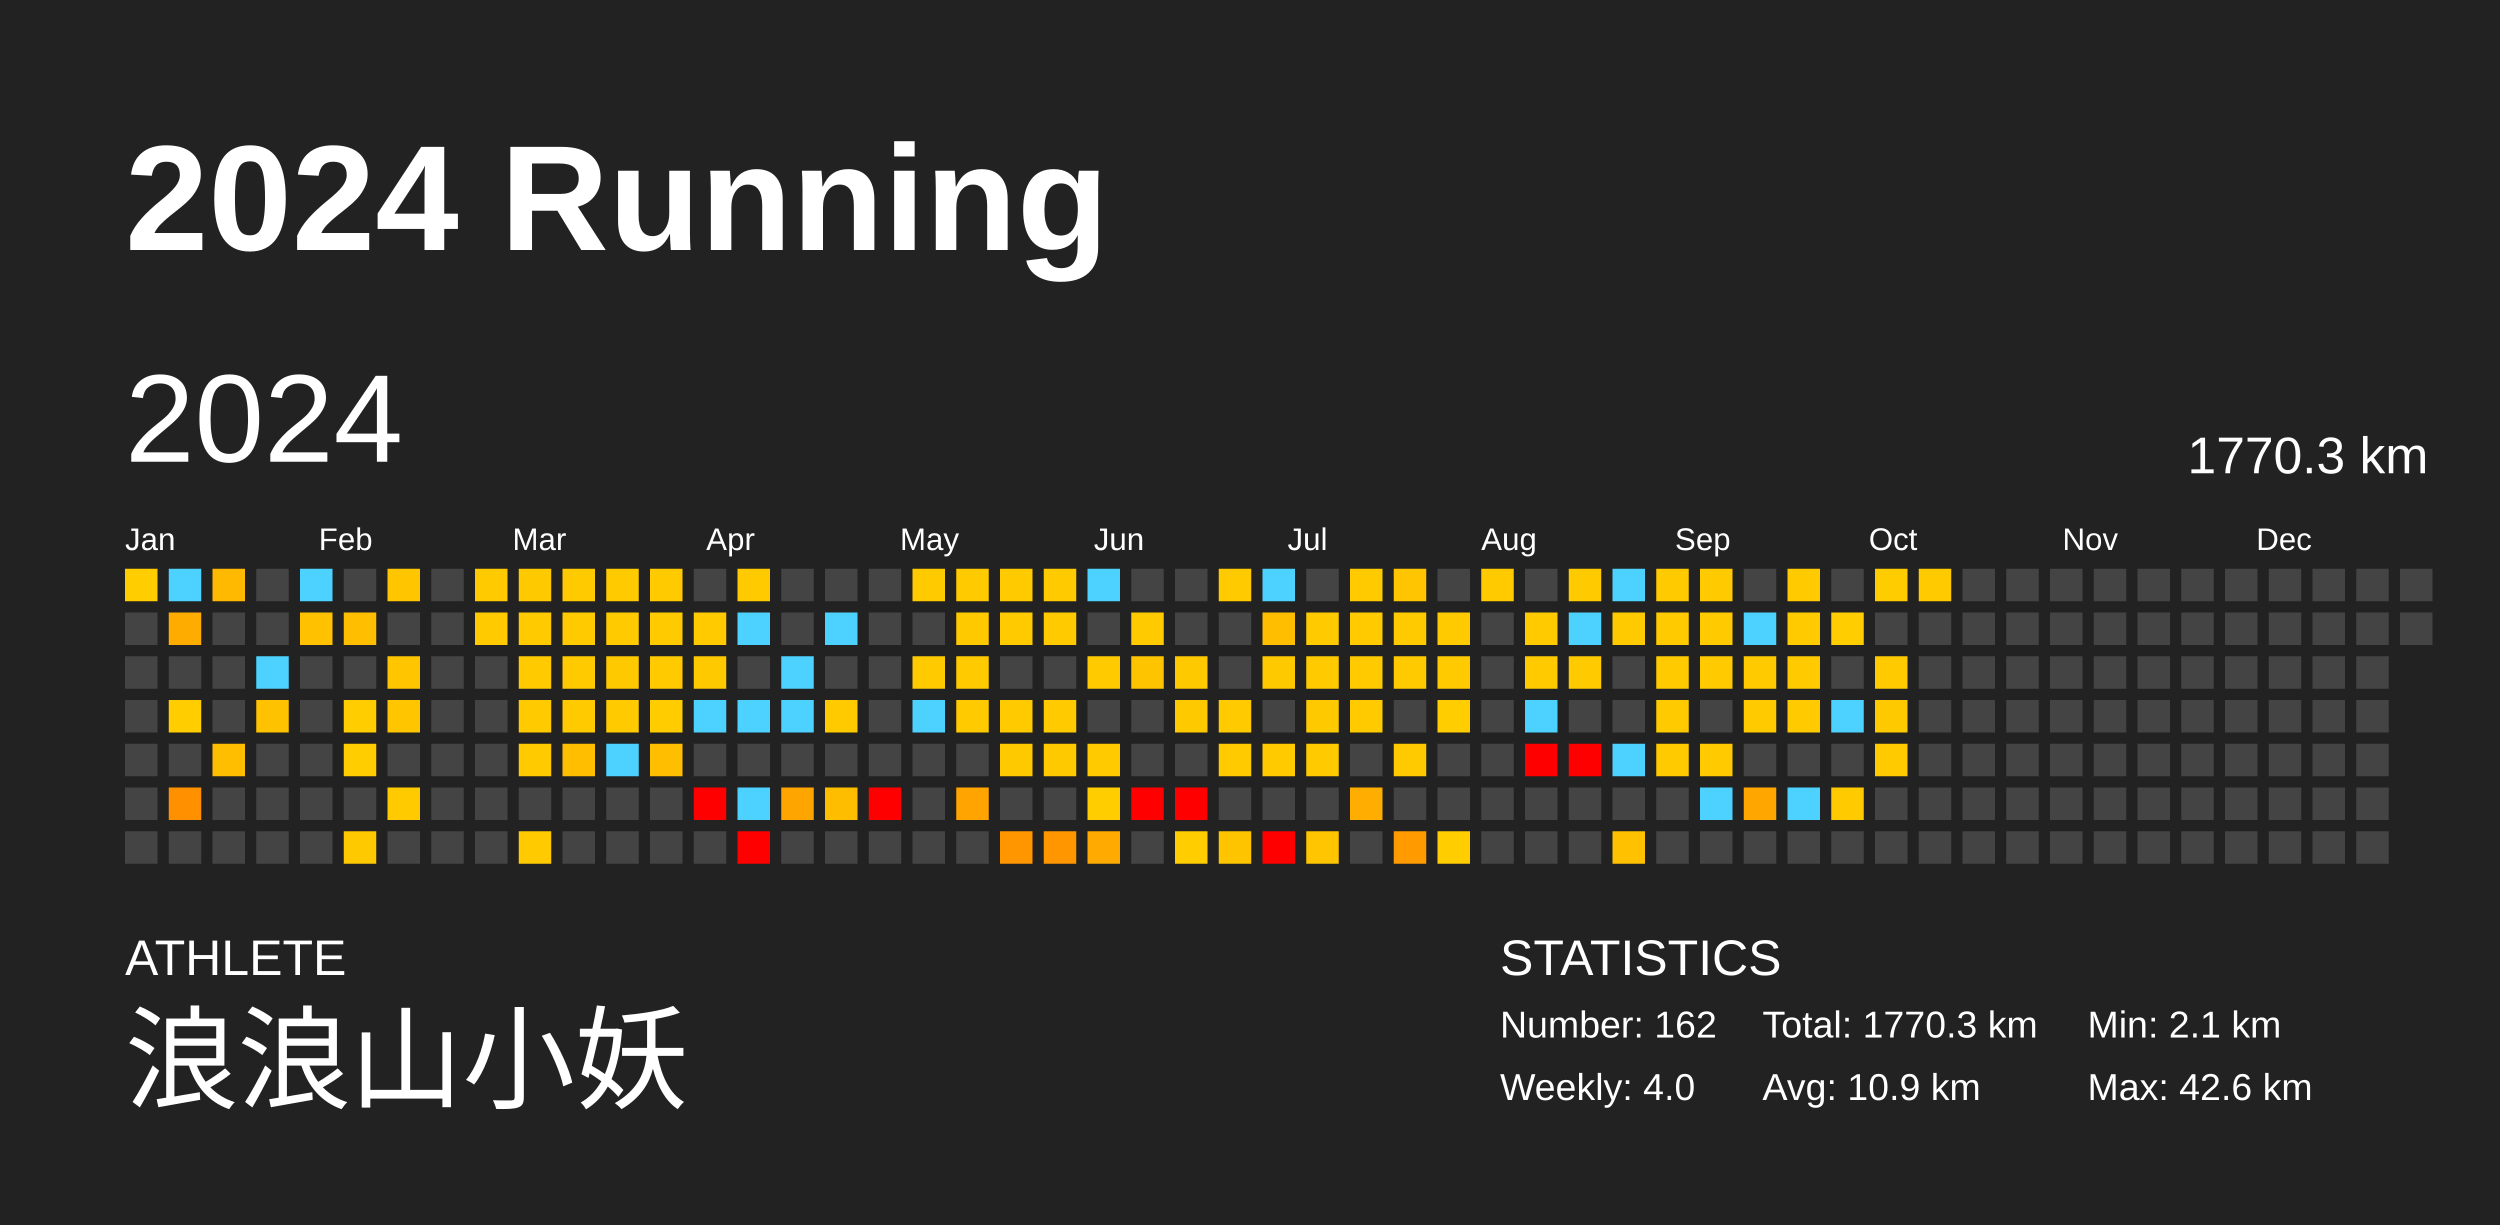
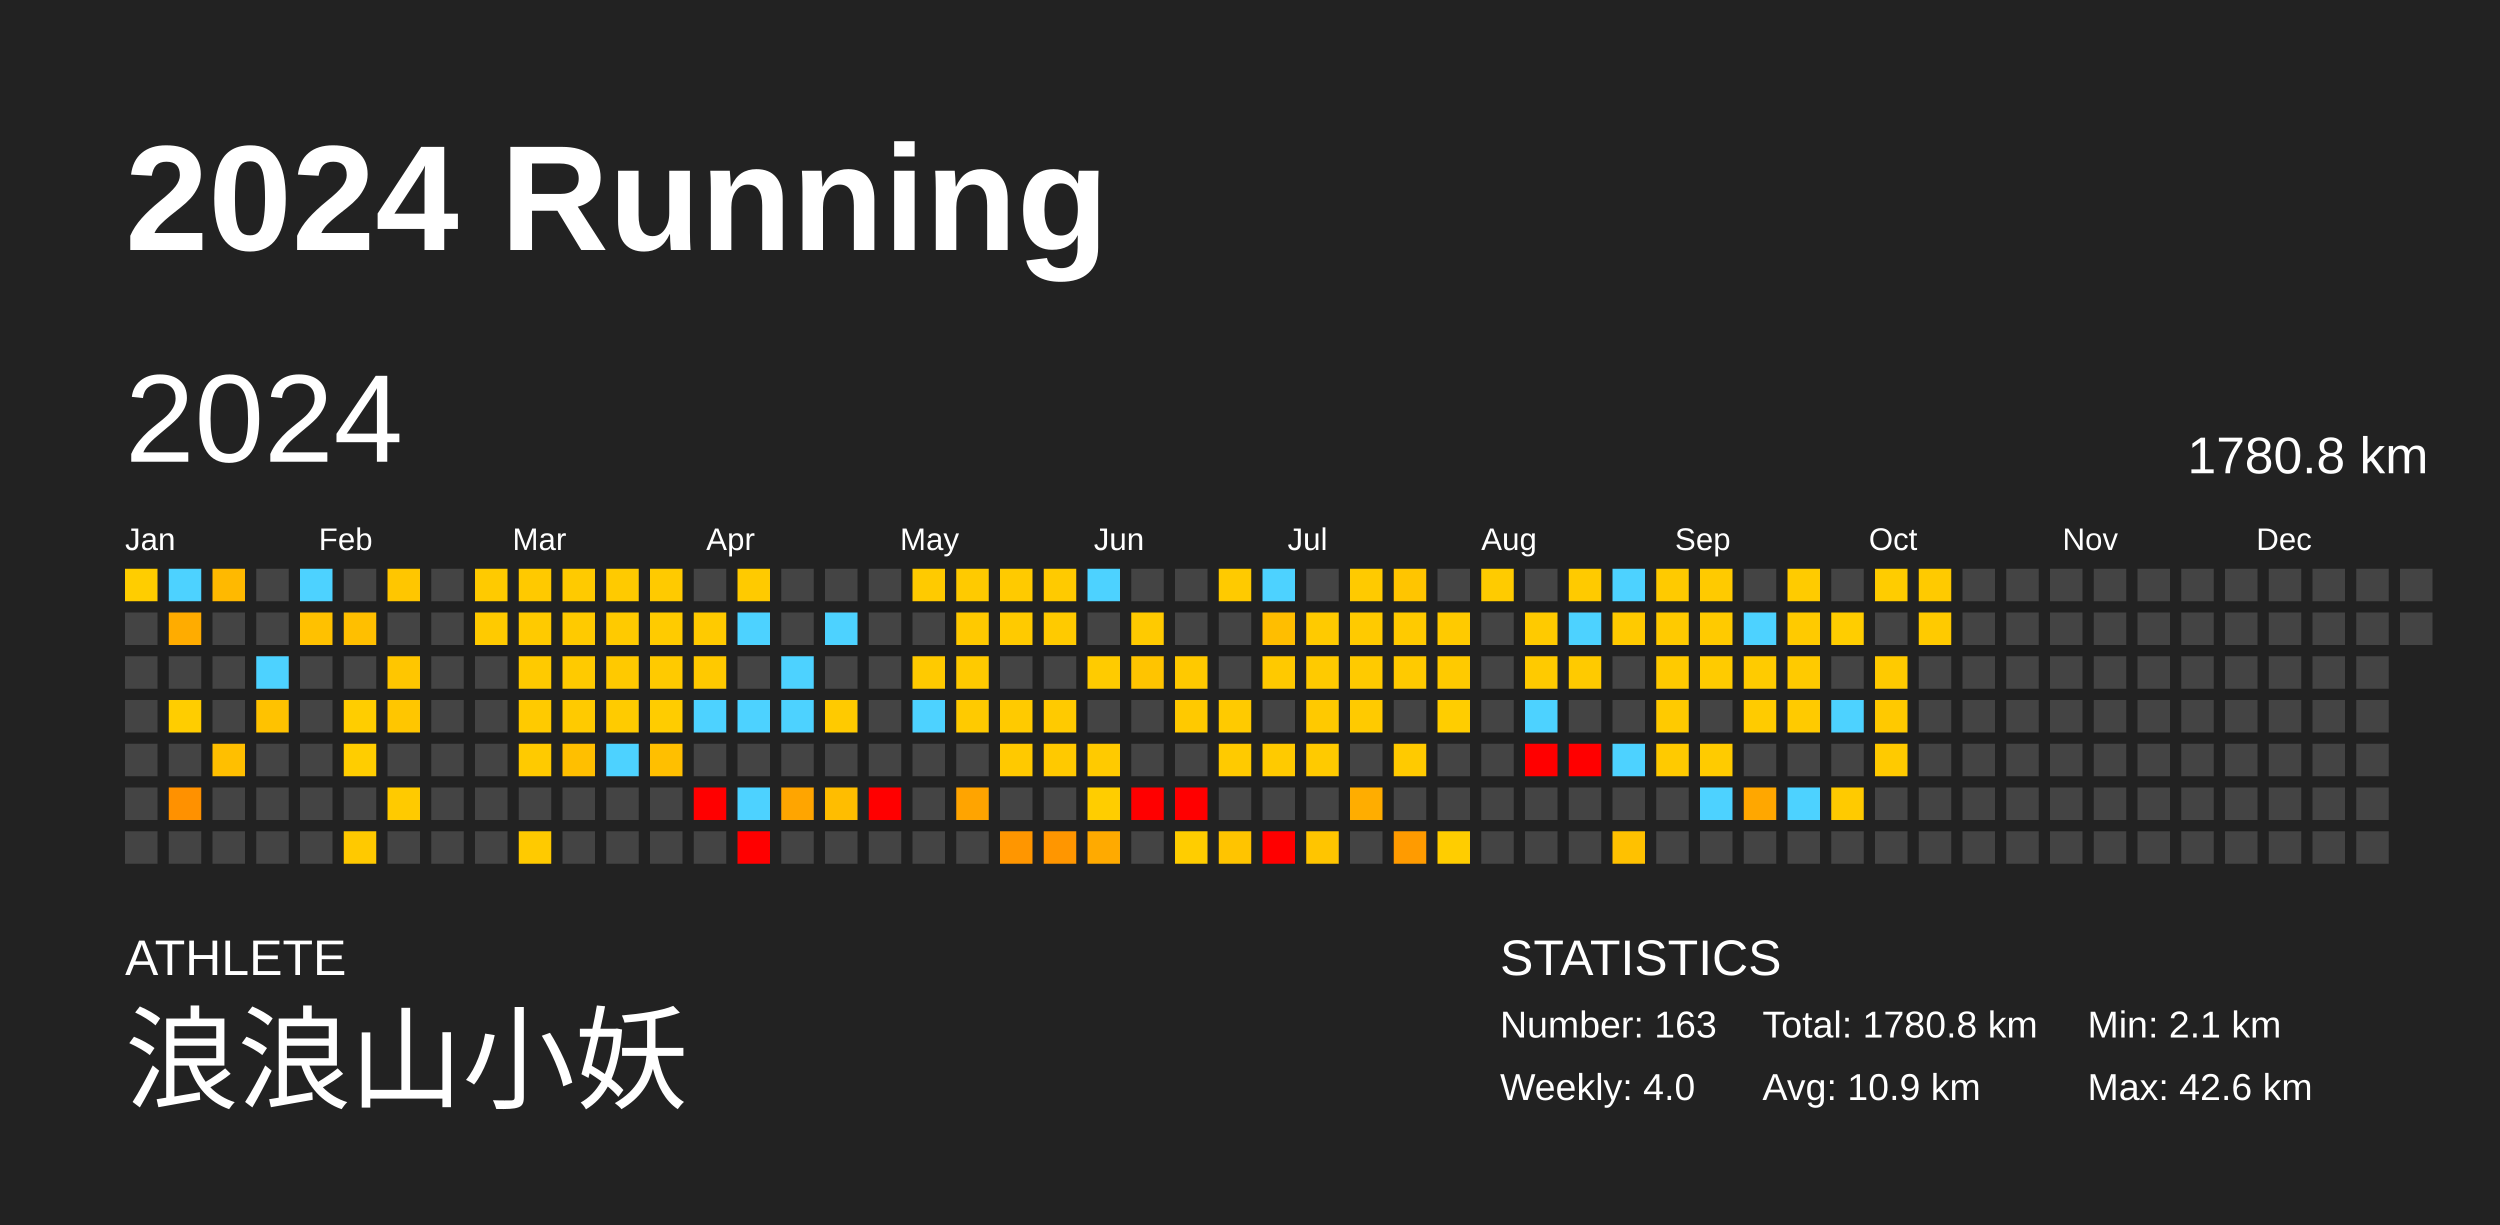
<svg xmlns="http://www.w3.org/2000/svg" baseProfile="full" height="98mm" version="1.1" viewBox="0,0,200,98" width="200mm">
  <defs />
  <rect fill="#222222" height="98" width="200" x="0" y="0" />
  <text fill="#FFFFFF" style="font-size:12px; font-family:Arial; font-weight:bold;" x="10" y="20">2024 Running</text>
  <text fill="#FFFFFF" style="font-size:4px; font-family:Arial" x="10" y="78">ATHLETE</text>
  <text fill="#FFFFFF" style="font-size:9px; font-family:Arial" x="10" y="88">浪浪山小妖</text>
  <text fill="#FFFFFF" style="font-size:4px; font-family:Arial" x="120" y="78">STATISTICS</text>
-   <text fill="#FFFFFF" style="font-size:3px; font-family:Arial" x="120" y="83">Number: 162</text>
+   <text fill="#FFFFFF" style="font-size:3px; font-family:Arial" x="120" y="83">Number: 163</text>
  <text fill="#FFFFFF" style="font-size:3px; font-family:Arial" x="120" y="88">Weekly: 4.0</text>
-   <text fill="#FFFFFF" style="font-size:3px; font-family:Arial" x="141" y="83">Total: 1770.3 km</text>
+   <text fill="#FFFFFF" style="font-size:3px; font-family:Arial" x="141" y="83">Total: 1780.8 km</text>
  <text fill="#FFFFFF" style="font-size:3px; font-family:Arial" x="141" y="88">Avg: 10.9 km</text>
  <text fill="#FFFFFF" style="font-size:3px; font-family:Arial" x="167" y="83">Min: 2.1 km</text>
  <text fill="#FFFFFF" style="font-size:3px; font-family:Arial" x="167" y="88">Max: 42.6 km</text>
  <text dominant-baseline="hanging" fill="#FFFFFF" style="font-size:10.0px; font-family:Arial;" x="10" y="30">2024</text>
-   <text dominant-baseline="hanging" fill="#FFFFFF" style="font-size:4.125px; font-family:Arial;" x="175" y="35">1770.3 km</text>
+   <text dominant-baseline="hanging" fill="#FFFFFF" style="font-size:4.125px; font-family:Arial;" x="175" y="35">1780.8 km</text>
  <text fill="#FFFFFF" style="font-size:2.5px; font-family:Arial" x="10.0" y="44">Jan</text>
  <text fill="#FFFFFF" style="font-size:2.5px; font-family:Arial" x="25.5" y="44">Feb</text>
  <text fill="#FFFFFF" style="font-size:2.5px; font-family:Arial" x="41.0" y="44">Mar</text>
  <text fill="#FFFFFF" style="font-size:2.5px; font-family:Arial" x="56.5" y="44">Apr</text>
  <text fill="#FFFFFF" style="font-size:2.5px; font-family:Arial" x="72.0" y="44">May</text>
  <text fill="#FFFFFF" style="font-size:2.5px; font-family:Arial" x="87.5" y="44">Jun</text>
  <text fill="#FFFFFF" style="font-size:2.5px; font-family:Arial" x="103.0" y="44">Jul</text>
  <text fill="#FFFFFF" style="font-size:2.5px; font-family:Arial" x="118.5" y="44">Aug</text>
  <text fill="#FFFFFF" style="font-size:2.5px; font-family:Arial" x="134.0" y="44">Sep</text>
  <text fill="#FFFFFF" style="font-size:2.5px; font-family:Arial" x="149.5" y="44">Oct</text>
  <text fill="#FFFFFF" style="font-size:2.5px; font-family:Arial" x="165.0" y="44">Nov</text>
  <text fill="#FFFFFF" style="font-size:2.5px; font-family:Arial" x="180.5" y="44">Dec</text>
  <rect fill="#ffcd00" height="2.6" width="2.6" x="10.0" y="45.5" />
  <rect fill="#444444" height="2.6" width="2.6" x="10.0" y="49.0" />
  <rect fill="#444444" height="2.6" width="2.6" x="10.0" y="52.5" />
  <rect fill="#444444" height="2.6" width="2.6" x="10.0" y="56.0" />
  <rect fill="#444444" height="2.6" width="2.6" x="10.0" y="59.5" />
  <rect fill="#444444" height="2.6" width="2.6" x="10.0" y="63.0" />
  <rect fill="#444444" height="2.6" width="2.6" x="10.0" y="66.5" />
  <rect fill="#4dd2ff" height="2.6" width="2.6" x="13.5" y="45.5" />
  <rect fill="#ffac00" height="2.6" width="2.6" x="13.5" y="49.0" />
  <rect fill="#444444" height="2.6" width="2.6" x="13.5" y="52.5" />
  <rect fill="#ffcd00" height="2.6" width="2.6" x="13.5" y="56.0" />
  <rect fill="#444444" height="2.6" width="2.6" x="13.5" y="59.5" />
  <rect fill="#ff9100" height="2.6" width="2.6" x="13.5" y="63.0" />
  <rect fill="#444444" height="2.6" width="2.6" x="13.5" y="66.5" />
  <rect fill="#ffb900" height="2.6" width="2.6" x="17.0" y="45.5" />
  <rect fill="#444444" height="2.6" width="2.6" x="17.0" y="49.0" />
  <rect fill="#444444" height="2.6" width="2.6" x="17.0" y="52.5" />
  <rect fill="#444444" height="2.6" width="2.6" x="17.0" y="56.0" />
  <rect fill="#ffbf00" height="2.6" width="2.6" x="17.0" y="59.5" />
  <rect fill="#444444" height="2.6" width="2.6" x="17.0" y="63.0" />
  <rect fill="#444444" height="2.6" width="2.6" x="17.0" y="66.5" />
  <rect fill="#444444" height="2.6" width="2.6" x="20.5" y="45.5" />
  <rect fill="#444444" height="2.6" width="2.6" x="20.5" y="49.0" />
  <rect fill="#4dd2ff" height="2.6" width="2.6" x="20.5" y="52.5" />
  <rect fill="#ffc200" height="2.6" width="2.6" x="20.5" y="56.0" />
  <rect fill="#444444" height="2.6" width="2.6" x="20.5" y="59.5" />
  <rect fill="#444444" height="2.6" width="2.6" x="20.5" y="63.0" />
  <rect fill="#444444" height="2.6" width="2.6" x="20.5" y="66.5" />
  <rect fill="#4dd2ff" height="2.6" width="2.6" x="24.0" y="45.5" />
  <rect fill="#ffc100" height="2.6" width="2.6" x="24.0" y="49.0" />
  <rect fill="#444444" height="2.6" width="2.6" x="24.0" y="52.5" />
  <rect fill="#444444" height="2.6" width="2.6" x="24.0" y="56.0" />
  <rect fill="#444444" height="2.6" width="2.6" x="24.0" y="59.5" />
  <rect fill="#444444" height="2.6" width="2.6" x="24.0" y="63.0" />
  <rect fill="#444444" height="2.6" width="2.6" x="24.0" y="66.5" />
  <rect fill="#444444" height="2.6" width="2.6" x="27.5" y="45.5" />
  <rect fill="#ffbf00" height="2.6" width="2.6" x="27.5" y="49.0" />
  <rect fill="#444444" height="2.6" width="2.6" x="27.5" y="52.5" />
  <rect fill="#ffcd00" height="2.6" width="2.6" x="27.5" y="56.0" />
  <rect fill="#ffcd00" height="2.6" width="2.6" x="27.5" y="59.5" />
  <rect fill="#444444" height="2.6" width="2.6" x="27.5" y="63.0" />
  <rect fill="#ffc900" height="2.6" width="2.6" x="27.5" y="66.5" />
  <rect fill="#ffc600" height="2.6" width="2.6" x="31.0" y="45.5" />
  <rect fill="#444444" height="2.6" width="2.6" x="31.0" y="49.0" />
  <rect fill="#ffc600" height="2.6" width="2.6" x="31.0" y="52.5" />
  <rect fill="#ffc600" height="2.6" width="2.6" x="31.0" y="56.0" />
  <rect fill="#444444" height="2.6" width="2.6" x="31.0" y="59.5" />
  <rect fill="#ffca00" height="2.6" width="2.6" x="31.0" y="63.0" />
  <rect fill="#444444" height="2.6" width="2.6" x="31.0" y="66.5" />
  <rect fill="#444444" height="2.6" width="2.6" x="34.5" y="45.5" />
  <rect fill="#444444" height="2.6" width="2.6" x="34.5" y="49.0" />
  <rect fill="#444444" height="2.6" width="2.6" x="34.5" y="52.5" />
  <rect fill="#444444" height="2.6" width="2.6" x="34.5" y="56.0" />
  <rect fill="#444444" height="2.6" width="2.6" x="34.5" y="59.5" />
  <rect fill="#444444" height="2.6" width="2.6" x="34.5" y="63.0" />
  <rect fill="#444444" height="2.6" width="2.6" x="34.5" y="66.5" />
  <rect fill="#ffca00" height="2.6" width="2.6" x="38.0" y="45.5" />
  <rect fill="#ffca00" height="2.6" width="2.6" x="38.0" y="49.0" />
  <rect fill="#444444" height="2.6" width="2.6" x="38.0" y="52.5" />
  <rect fill="#444444" height="2.6" width="2.6" x="38.0" y="56.0" />
  <rect fill="#444444" height="2.6" width="2.6" x="38.0" y="59.5" />
  <rect fill="#444444" height="2.6" width="2.6" x="38.0" y="63.0" />
  <rect fill="#444444" height="2.6" width="2.6" x="38.0" y="66.5" />
  <rect fill="#ffc900" height="2.6" width="2.6" x="41.5" y="45.5" />
  <rect fill="#ffca00" height="2.6" width="2.6" x="41.5" y="49.0" />
  <rect fill="#ffca00" height="2.6" width="2.6" x="41.5" y="52.5" />
  <rect fill="#ffca00" height="2.6" width="2.6" x="41.5" y="56.0" />
  <rect fill="#ffca00" height="2.6" width="2.6" x="41.5" y="59.5" />
  <rect fill="#444444" height="2.6" width="2.6" x="41.5" y="63.0" />
  <rect fill="#ffca00" height="2.6" width="2.6" x="41.5" y="66.5" />
  <rect fill="#ffca00" height="2.6" width="2.6" x="45.0" y="45.5" />
  <rect fill="#ffca00" height="2.6" width="2.6" x="45.0" y="49.0" />
  <rect fill="#ffca00" height="2.6" width="2.6" x="45.0" y="52.5" />
  <rect fill="#ffca00" height="2.6" width="2.6" x="45.0" y="56.0" />
  <rect fill="#ffbf00" height="2.6" width="2.6" x="45.0" y="59.5" />
  <rect fill="#444444" height="2.6" width="2.6" x="45.0" y="63.0" />
  <rect fill="#444444" height="2.6" width="2.6" x="45.0" y="66.5" />
  <rect fill="#ffca00" height="2.6" width="2.6" x="48.5" y="45.5" />
  <rect fill="#ffca00" height="2.6" width="2.6" x="48.5" y="49.0" />
  <rect fill="#ffc900" height="2.6" width="2.6" x="48.5" y="52.5" />
  <rect fill="#ffcb00" height="2.6" width="2.6" x="48.5" y="56.0" />
  <rect fill="#4dd2ff" height="2.6" width="2.6" x="48.5" y="59.5" />
  <rect fill="#444444" height="2.6" width="2.6" x="48.5" y="63.0" />
  <rect fill="#444444" height="2.6" width="2.6" x="48.5" y="66.5" />
  <rect fill="#ffca00" height="2.6" width="2.6" x="52.0" y="45.5" />
  <rect fill="#ffcb00" height="2.6" width="2.6" x="52.0" y="49.0" />
  <rect fill="#ffca00" height="2.6" width="2.6" x="52.0" y="52.5" />
  <rect fill="#ffcc00" height="2.6" width="2.6" x="52.0" y="56.0" />
  <rect fill="#ffbf00" height="2.6" width="2.6" x="52.0" y="59.5" />
  <rect fill="#444444" height="2.6" width="2.6" x="52.0" y="63.0" />
  <rect fill="#444444" height="2.6" width="2.6" x="52.0" y="66.5" />
  <rect fill="#444444" height="2.6" width="2.6" x="55.5" y="45.5" />
  <rect fill="#ffca00" height="2.6" width="2.6" x="55.5" y="49.0" />
  <rect fill="#ffc900" height="2.6" width="2.6" x="55.5" y="52.5" />
  <rect fill="#4dd2ff" height="2.6" width="2.6" x="55.5" y="56.0" />
  <rect fill="#444444" height="2.6" width="2.6" x="55.5" y="59.5" />
  <rect fill="red" height="2.6" width="2.6" x="55.5" y="63.0" />
  <rect fill="#444444" height="2.6" width="2.6" x="55.5" y="66.5" />
  <rect fill="#ffca00" height="2.6" width="2.6" x="59.0" y="45.5" />
  <rect fill="#4dd2ff" height="2.6" width="2.6" x="59.0" y="49.0" />
  <rect fill="#444444" height="2.6" width="2.6" x="59.0" y="52.5" />
  <rect fill="#4dd2ff" height="2.6" width="2.6" x="59.0" y="56.0" />
  <rect fill="#444444" height="2.6" width="2.6" x="59.0" y="59.5" />
  <rect fill="#4dd2ff" height="2.6" width="2.6" x="59.0" y="63.0" />
  <rect fill="red" height="2.6" width="2.6" x="59.0" y="66.5" />
  <rect fill="#444444" height="2.6" width="2.6" x="62.5" y="45.5" />
  <rect fill="#444444" height="2.6" width="2.6" x="62.5" y="49.0" />
  <rect fill="#4dd2ff" height="2.6" width="2.6" x="62.5" y="52.5" />
  <rect fill="#4dd2ff" height="2.6" width="2.6" x="62.5" y="56.0" />
  <rect fill="#444444" height="2.6" width="2.6" x="62.5" y="59.5" />
  <rect fill="#ffa500" height="2.6" width="2.6" x="62.5" y="63.0" />
  <rect fill="#444444" height="2.6" width="2.6" x="62.5" y="66.5" />
  <rect fill="#444444" height="2.6" width="2.6" x="66.0" y="45.5" />
  <rect fill="#4dd2ff" height="2.6" width="2.6" x="66.0" y="49.0" />
  <rect fill="#444444" height="2.6" width="2.6" x="66.0" y="52.5" />
  <rect fill="#ffca00" height="2.6" width="2.6" x="66.0" y="56.0" />
  <rect fill="#444444" height="2.6" width="2.6" x="66.0" y="59.5" />
  <rect fill="#ffbd00" height="2.6" width="2.6" x="66.0" y="63.0" />
  <rect fill="#444444" height="2.6" width="2.6" x="66.0" y="66.5" />
  <rect fill="#444444" height="2.6" width="2.6" x="69.5" y="45.5" />
  <rect fill="#444444" height="2.6" width="2.6" x="69.5" y="49.0" />
  <rect fill="#444444" height="2.6" width="2.6" x="69.5" y="52.5" />
  <rect fill="#444444" height="2.6" width="2.6" x="69.5" y="56.0" />
  <rect fill="#444444" height="2.6" width="2.6" x="69.5" y="59.5" />
  <rect fill="red" height="2.6" width="2.6" x="69.5" y="63.0" />
  <rect fill="#444444" height="2.6" width="2.6" x="69.5" y="66.5" />
  <rect fill="#ffca00" height="2.6" width="2.6" x="73.0" y="45.5" />
  <rect fill="#444444" height="2.6" width="2.6" x="73.0" y="49.0" />
  <rect fill="#ffca00" height="2.6" width="2.6" x="73.0" y="52.5" />
  <rect fill="#4dd2ff" height="2.6" width="2.6" x="73.0" y="56.0" />
  <rect fill="#444444" height="2.6" width="2.6" x="73.0" y="59.5" />
  <rect fill="#444444" height="2.6" width="2.6" x="73.0" y="63.0" />
  <rect fill="#444444" height="2.6" width="2.6" x="73.0" y="66.5" />
  <rect fill="#ffca00" height="2.6" width="2.6" x="76.5" y="45.5" />
  <rect fill="#ffc900" height="2.6" width="2.6" x="76.5" y="49.0" />
  <rect fill="#ffca00" height="2.6" width="2.6" x="76.5" y="52.5" />
  <rect fill="#ffca00" height="2.6" width="2.6" x="76.5" y="56.0" />
  <rect fill="#444444" height="2.6" width="2.6" x="76.5" y="59.5" />
  <rect fill="#ffa400" height="2.6" width="2.6" x="76.5" y="63.0" />
  <rect fill="#444444" height="2.6" width="2.6" x="76.5" y="66.5" />
  <rect fill="#ffca00" height="2.6" width="2.6" x="80.0" y="45.5" />
  <rect fill="#ffca00" height="2.6" width="2.6" x="80.0" y="49.0" />
  <rect fill="#444444" height="2.6" width="2.6" x="80.0" y="52.5" />
  <rect fill="#ffca00" height="2.6" width="2.6" x="80.0" y="56.0" />
  <rect fill="#ffc900" height="2.6" width="2.6" x="80.0" y="59.5" />
  <rect fill="#444444" height="2.6" width="2.6" x="80.0" y="63.0" />
  <rect fill="#ff9600" height="2.6" width="2.6" x="80.0" y="66.5" />
  <rect fill="#ffca00" height="2.6" width="2.6" x="83.5" y="45.5" />
  <rect fill="#ffca00" height="2.6" width="2.6" x="83.5" y="49.0" />
  <rect fill="#444444" height="2.6" width="2.6" x="83.5" y="52.5" />
  <rect fill="#ffca00" height="2.6" width="2.6" x="83.5" y="56.0" />
  <rect fill="#ffc900" height="2.6" width="2.6" x="83.5" y="59.5" />
  <rect fill="#444444" height="2.6" width="2.6" x="83.5" y="63.0" />
  <rect fill="#ff9600" height="2.6" width="2.6" x="83.5" y="66.5" />
  <rect fill="#4dd2ff" height="2.6" width="2.6" x="87.0" y="45.5" />
  <rect fill="#444444" height="2.6" width="2.6" x="87.0" y="49.0" />
  <rect fill="#ffcb00" height="2.6" width="2.6" x="87.0" y="52.5" />
  <rect fill="#444444" height="2.6" width="2.6" x="87.0" y="56.0" />
  <rect fill="#ffca00" height="2.6" width="2.6" x="87.0" y="59.5" />
  <rect fill="#ffcd00" height="2.6" width="2.6" x="87.0" y="63.0" />
  <rect fill="#ffaa00" height="2.6" width="2.6" x="87.0" y="66.5" />
  <rect fill="#444444" height="2.6" width="2.6" x="90.5" y="45.5" />
  <rect fill="#ffca00" height="2.6" width="2.6" x="90.5" y="49.0" />
  <rect fill="#ffc400" height="2.6" width="2.6" x="90.5" y="52.5" />
  <rect fill="#444444" height="2.6" width="2.6" x="90.5" y="56.0" />
  <rect fill="#444444" height="2.6" width="2.6" x="90.5" y="59.5" />
  <rect fill="red" height="2.6" width="2.6" x="90.5" y="63.0" />
  <rect fill="#444444" height="2.6" width="2.6" x="90.5" y="66.5" />
  <rect fill="#444444" height="2.6" width="2.6" x="94.0" y="45.5" />
  <rect fill="#444444" height="2.6" width="2.6" x="94.0" y="49.0" />
  <rect fill="#ffc900" height="2.6" width="2.6" x="94.0" y="52.5" />
  <rect fill="#ffc900" height="2.6" width="2.6" x="94.0" y="56.0" />
  <rect fill="#444444" height="2.6" width="2.6" x="94.0" y="59.5" />
  <rect fill="red" height="2.6" width="2.6" x="94.0" y="63.0" />
  <rect fill="#ffcd00" height="2.6" width="2.6" x="94.0" y="66.5" />
  <rect fill="#ffca00" height="2.6" width="2.6" x="97.5" y="45.5" />
  <rect fill="#444444" height="2.6" width="2.6" x="97.5" y="49.0" />
  <rect fill="#444444" height="2.6" width="2.6" x="97.5" y="52.5" />
  <rect fill="#ffca00" height="2.6" width="2.6" x="97.5" y="56.0" />
  <rect fill="#ffca00" height="2.6" width="2.6" x="97.5" y="59.5" />
  <rect fill="#444444" height="2.6" width="2.6" x="97.5" y="63.0" />
  <rect fill="#ffc400" height="2.6" width="2.6" x="97.5" y="66.5" />
  <rect fill="#4dd2ff" height="2.6" width="2.6" x="101.0" y="45.5" />
  <rect fill="#ffbe00" height="2.6" width="2.6" x="101.0" y="49.0" />
  <rect fill="#ffc900" height="2.6" width="2.6" x="101.0" y="52.5" />
  <rect fill="#444444" height="2.6" width="2.6" x="101.0" y="56.0" />
  <rect fill="#ffca00" height="2.6" width="2.6" x="101.0" y="59.5" />
  <rect fill="#444444" height="2.6" width="2.6" x="101.0" y="63.0" />
  <rect fill="red" height="2.6" width="2.6" x="101.0" y="66.5" />
  <rect fill="#444444" height="2.6" width="2.6" x="104.5" y="45.5" />
  <rect fill="#ffca00" height="2.6" width="2.6" x="104.5" y="49.0" />
  <rect fill="#ffca00" height="2.6" width="2.6" x="104.5" y="52.5" />
  <rect fill="#ffc900" height="2.6" width="2.6" x="104.5" y="56.0" />
  <rect fill="#ffca00" height="2.6" width="2.6" x="104.5" y="59.5" />
  <rect fill="#444444" height="2.6" width="2.6" x="104.5" y="63.0" />
  <rect fill="#ffc500" height="2.6" width="2.6" x="104.5" y="66.5" />
  <rect fill="#ffca00" height="2.6" width="2.6" x="108.0" y="45.5" />
  <rect fill="#ffca00" height="2.6" width="2.6" x="108.0" y="49.0" />
  <rect fill="#ffca00" height="2.6" width="2.6" x="108.0" y="52.5" />
  <rect fill="#ffca00" height="2.6" width="2.6" x="108.0" y="56.0" />
  <rect fill="#444444" height="2.6" width="2.6" x="108.0" y="59.5" />
  <rect fill="#ffad00" height="2.6" width="2.6" x="108.0" y="63.0" />
  <rect fill="#444444" height="2.6" width="2.6" x="108.0" y="66.5" />
  <rect fill="#ffc500" height="2.6" width="2.6" x="111.5" y="45.5" />
  <rect fill="#ffca00" height="2.6" width="2.6" x="111.5" y="49.0" />
  <rect fill="#ffca00" height="2.6" width="2.6" x="111.5" y="52.5" />
  <rect fill="#444444" height="2.6" width="2.6" x="111.5" y="56.0" />
  <rect fill="#ffca00" height="2.6" width="2.6" x="111.5" y="59.5" />
  <rect fill="#444444" height="2.6" width="2.6" x="111.5" y="63.0" />
  <rect fill="#ff9b00" height="2.6" width="2.6" x="111.5" y="66.5" />
  <rect fill="#444444" height="2.6" width="2.6" x="115.0" y="45.5" />
  <rect fill="#ffca00" height="2.6" width="2.6" x="115.0" y="49.0" />
  <rect fill="#ffca00" height="2.6" width="2.6" x="115.0" y="52.5" />
  <rect fill="#ffcd00" height="2.6" width="2.6" x="115.0" y="56.0" />
  <rect fill="#444444" height="2.6" width="2.6" x="115.0" y="59.5" />
  <rect fill="#444444" height="2.6" width="2.6" x="115.0" y="63.0" />
  <rect fill="#ffcd00" height="2.6" width="2.6" x="115.0" y="66.5" />
  <rect fill="#ffcb00" height="2.6" width="2.6" x="118.5" y="45.5" />
  <rect fill="#444444" height="2.6" width="2.6" x="118.5" y="49.0" />
  <rect fill="#444444" height="2.6" width="2.6" x="118.5" y="52.5" />
  <rect fill="#444444" height="2.6" width="2.6" x="118.5" y="56.0" />
  <rect fill="#444444" height="2.6" width="2.6" x="118.5" y="59.5" />
  <rect fill="#444444" height="2.6" width="2.6" x="118.5" y="63.0" />
  <rect fill="#444444" height="2.6" width="2.6" x="118.5" y="66.5" />
  <rect fill="#444444" height="2.6" width="2.6" x="122.0" y="45.5" />
  <rect fill="#ffca00" height="2.6" width="2.6" x="122.0" y="49.0" />
  <rect fill="#ffca00" height="2.6" width="2.6" x="122.0" y="52.5" />
  <rect fill="#4dd2ff" height="2.6" width="2.6" x="122.0" y="56.0" />
  <rect fill="red" height="2.6" width="2.6" x="122.0" y="59.5" />
  <rect fill="#444444" height="2.6" width="2.6" x="122.0" y="63.0" />
  <rect fill="#444444" height="2.6" width="2.6" x="122.0" y="66.5" />
  <rect fill="#ffca00" height="2.6" width="2.6" x="125.5" y="45.5" />
  <rect fill="#4dd2ff" height="2.6" width="2.6" x="125.5" y="49.0" />
  <rect fill="#ffca00" height="2.6" width="2.6" x="125.5" y="52.5" />
  <rect fill="#444444" height="2.6" width="2.6" x="125.5" y="56.0" />
  <rect fill="red" height="2.6" width="2.6" x="125.5" y="59.5" />
  <rect fill="#444444" height="2.6" width="2.6" x="125.5" y="63.0" />
  <rect fill="#444444" height="2.6" width="2.6" x="125.5" y="66.5" />
  <rect fill="#4dd2ff" height="2.6" width="2.6" x="129.0" y="45.5" />
  <rect fill="#ffca00" height="2.6" width="2.6" x="129.0" y="49.0" />
  <rect fill="#444444" height="2.6" width="2.6" x="129.0" y="52.5" />
  <rect fill="#444444" height="2.6" width="2.6" x="129.0" y="56.0" />
  <rect fill="#4dd2ff" height="2.6" width="2.6" x="129.0" y="59.5" />
  <rect fill="#444444" height="2.6" width="2.6" x="129.0" y="63.0" />
  <rect fill="#ffc100" height="2.6" width="2.6" x="129.0" y="66.5" />
  <rect fill="#ffca00" height="2.6" width="2.6" x="132.5" y="45.5" />
  <rect fill="#ffca00" height="2.6" width="2.6" x="132.5" y="49.0" />
  <rect fill="#ffca00" height="2.6" width="2.6" x="132.5" y="52.5" />
  <rect fill="#ffca00" height="2.6" width="2.6" x="132.5" y="56.0" />
  <rect fill="#ffca00" height="2.6" width="2.6" x="132.5" y="59.5" />
  <rect fill="#444444" height="2.6" width="2.6" x="132.5" y="63.0" />
  <rect fill="#444444" height="2.6" width="2.6" x="132.5" y="66.5" />
  <rect fill="#ffca00" height="2.6" width="2.6" x="136.0" y="45.5" />
  <rect fill="#ffca00" height="2.6" width="2.6" x="136.0" y="49.0" />
  <rect fill="#ffcb00" height="2.6" width="2.6" x="136.0" y="52.5" />
  <rect fill="#444444" height="2.6" width="2.6" x="136.0" y="56.0" />
  <rect fill="#ffcb00" height="2.6" width="2.6" x="136.0" y="59.5" />
  <rect fill="#4dd2ff" height="2.6" width="2.6" x="136.0" y="63.0" />
  <rect fill="#444444" height="2.6" width="2.6" x="136.0" y="66.5" />
  <rect fill="#444444" height="2.6" width="2.6" x="139.5" y="45.5" />
  <rect fill="#4dd2ff" height="2.6" width="2.6" x="139.5" y="49.0" />
  <rect fill="#ffcb00" height="2.6" width="2.6" x="139.5" y="52.5" />
  <rect fill="#ffcb00" height="2.6" width="2.6" x="139.5" y="56.0" />
  <rect fill="#444444" height="2.6" width="2.6" x="139.5" y="59.5" />
  <rect fill="#ffa700" height="2.6" width="2.6" x="139.5" y="63.0" />
  <rect fill="#444444" height="2.6" width="2.6" x="139.5" y="66.5" />
  <rect fill="#ffcb00" height="2.6" width="2.6" x="143.0" y="45.5" />
  <rect fill="#ffca00" height="2.6" width="2.6" x="143.0" y="49.0" />
  <rect fill="#ffca00" height="2.6" width="2.6" x="143.0" y="52.5" />
  <rect fill="#ffca00" height="2.6" width="2.6" x="143.0" y="56.0" />
  <rect fill="#444444" height="2.6" width="2.6" x="143.0" y="59.5" />
  <rect fill="#4dd2ff" height="2.6" width="2.6" x="143.0" y="63.0" />
  <rect fill="#444444" height="2.6" width="2.6" x="143.0" y="66.5" />
  <rect fill="#444444" height="2.6" width="2.6" x="146.5" y="45.5" />
  <rect fill="#ffcd00" height="2.6" width="2.6" x="146.5" y="49.0" />
  <rect fill="#444444" height="2.6" width="2.6" x="146.5" y="52.5" />
  <rect fill="#4dd2ff" height="2.6" width="2.6" x="146.5" y="56.0" />
  <rect fill="#444444" height="2.6" width="2.6" x="146.5" y="59.5" />
  <rect fill="#ffca00" height="2.6" width="2.6" x="146.5" y="63.0" />
  <rect fill="#444444" height="2.6" width="2.6" x="146.5" y="66.5" />
  <rect fill="#ffcc00" height="2.6" width="2.6" x="150.0" y="45.5" />
  <rect fill="#444444" height="2.6" width="2.6" x="150.0" y="49.0" />
  <rect fill="#ffca00" height="2.6" width="2.6" x="150.0" y="52.5" />
  <rect fill="#ffc900" height="2.6" width="2.6" x="150.0" y="56.0" />
  <rect fill="#ffca00" height="2.6" width="2.6" x="150.0" y="59.5" />
  <rect fill="#444444" height="2.6" width="2.6" x="150.0" y="63.0" />
  <rect fill="#444444" height="2.6" width="2.6" x="150.0" y="66.5" />
  <rect fill="#ffca00" height="2.6" width="2.6" x="153.5" y="45.5" />
-   <rect fill="#444444" height="2.6" width="2.6" x="153.5" y="49.0" />
+   <rect fill="#ffca00" height="2.6" width="2.6" x="153.5" y="49.0" />
  <rect fill="#444444" height="2.6" width="2.6" x="153.5" y="52.5" />
  <rect fill="#444444" height="2.6" width="2.6" x="153.5" y="56.0" />
  <rect fill="#444444" height="2.6" width="2.6" x="153.5" y="59.5" />
  <rect fill="#444444" height="2.6" width="2.6" x="153.5" y="63.0" />
  <rect fill="#444444" height="2.6" width="2.6" x="153.5" y="66.5" />
  <rect fill="#444444" height="2.6" width="2.6" x="157.0" y="45.5" />
  <rect fill="#444444" height="2.6" width="2.6" x="157.0" y="49.0" />
  <rect fill="#444444" height="2.6" width="2.6" x="157.0" y="52.5" />
  <rect fill="#444444" height="2.6" width="2.6" x="157.0" y="56.0" />
  <rect fill="#444444" height="2.6" width="2.6" x="157.0" y="59.5" />
  <rect fill="#444444" height="2.6" width="2.6" x="157.0" y="63.0" />
  <rect fill="#444444" height="2.6" width="2.6" x="157.0" y="66.5" />
  <rect fill="#444444" height="2.6" width="2.6" x="160.5" y="45.5" />
  <rect fill="#444444" height="2.6" width="2.6" x="160.5" y="49.0" />
  <rect fill="#444444" height="2.6" width="2.6" x="160.5" y="52.5" />
  <rect fill="#444444" height="2.6" width="2.6" x="160.5" y="56.0" />
  <rect fill="#444444" height="2.6" width="2.6" x="160.5" y="59.5" />
  <rect fill="#444444" height="2.6" width="2.6" x="160.5" y="63.0" />
  <rect fill="#444444" height="2.6" width="2.6" x="160.5" y="66.5" />
  <rect fill="#444444" height="2.6" width="2.6" x="164.0" y="45.5" />
  <rect fill="#444444" height="2.6" width="2.6" x="164.0" y="49.0" />
  <rect fill="#444444" height="2.6" width="2.6" x="164.0" y="52.5" />
  <rect fill="#444444" height="2.6" width="2.6" x="164.0" y="56.0" />
  <rect fill="#444444" height="2.6" width="2.6" x="164.0" y="59.5" />
  <rect fill="#444444" height="2.6" width="2.6" x="164.0" y="63.0" />
  <rect fill="#444444" height="2.6" width="2.6" x="164.0" y="66.5" />
  <rect fill="#444444" height="2.6" width="2.6" x="167.5" y="45.5" />
  <rect fill="#444444" height="2.6" width="2.6" x="167.5" y="49.0" />
  <rect fill="#444444" height="2.6" width="2.6" x="167.5" y="52.5" />
  <rect fill="#444444" height="2.6" width="2.6" x="167.5" y="56.0" />
  <rect fill="#444444" height="2.6" width="2.6" x="167.5" y="59.5" />
  <rect fill="#444444" height="2.6" width="2.6" x="167.5" y="63.0" />
  <rect fill="#444444" height="2.6" width="2.6" x="167.5" y="66.5" />
  <rect fill="#444444" height="2.6" width="2.6" x="171.0" y="45.5" />
  <rect fill="#444444" height="2.6" width="2.6" x="171.0" y="49.0" />
  <rect fill="#444444" height="2.6" width="2.6" x="171.0" y="52.5" />
  <rect fill="#444444" height="2.6" width="2.6" x="171.0" y="56.0" />
  <rect fill="#444444" height="2.6" width="2.6" x="171.0" y="59.5" />
  <rect fill="#444444" height="2.6" width="2.6" x="171.0" y="63.0" />
  <rect fill="#444444" height="2.6" width="2.6" x="171.0" y="66.5" />
  <rect fill="#444444" height="2.6" width="2.6" x="174.5" y="45.5" />
  <rect fill="#444444" height="2.6" width="2.6" x="174.5" y="49.0" />
  <rect fill="#444444" height="2.6" width="2.6" x="174.5" y="52.5" />
  <rect fill="#444444" height="2.6" width="2.6" x="174.5" y="56.0" />
  <rect fill="#444444" height="2.6" width="2.6" x="174.5" y="59.5" />
  <rect fill="#444444" height="2.6" width="2.6" x="174.5" y="63.0" />
  <rect fill="#444444" height="2.6" width="2.6" x="174.5" y="66.5" />
  <rect fill="#444444" height="2.6" width="2.6" x="178.0" y="45.5" />
  <rect fill="#444444" height="2.6" width="2.6" x="178.0" y="49.0" />
  <rect fill="#444444" height="2.6" width="2.6" x="178.0" y="52.5" />
  <rect fill="#444444" height="2.6" width="2.6" x="178.0" y="56.0" />
  <rect fill="#444444" height="2.6" width="2.6" x="178.0" y="59.5" />
  <rect fill="#444444" height="2.6" width="2.6" x="178.0" y="63.0" />
  <rect fill="#444444" height="2.6" width="2.6" x="178.0" y="66.5" />
  <rect fill="#444444" height="2.6" width="2.6" x="181.5" y="45.5" />
  <rect fill="#444444" height="2.6" width="2.6" x="181.5" y="49.0" />
  <rect fill="#444444" height="2.6" width="2.6" x="181.5" y="52.5" />
  <rect fill="#444444" height="2.6" width="2.6" x="181.5" y="56.0" />
  <rect fill="#444444" height="2.6" width="2.6" x="181.5" y="59.5" />
  <rect fill="#444444" height="2.6" width="2.6" x="181.5" y="63.0" />
  <rect fill="#444444" height="2.6" width="2.6" x="181.5" y="66.5" />
  <rect fill="#444444" height="2.6" width="2.6" x="185.0" y="45.5" />
  <rect fill="#444444" height="2.6" width="2.6" x="185.0" y="49.0" />
  <rect fill="#444444" height="2.6" width="2.6" x="185.0" y="52.5" />
  <rect fill="#444444" height="2.6" width="2.6" x="185.0" y="56.0" />
  <rect fill="#444444" height="2.6" width="2.6" x="185.0" y="59.5" />
  <rect fill="#444444" height="2.6" width="2.6" x="185.0" y="63.0" />
  <rect fill="#444444" height="2.6" width="2.6" x="185.0" y="66.5" />
  <rect fill="#444444" height="2.6" width="2.6" x="188.5" y="45.5" />
  <rect fill="#444444" height="2.6" width="2.6" x="188.5" y="49.0" />
  <rect fill="#444444" height="2.6" width="2.6" x="188.5" y="52.5" />
  <rect fill="#444444" height="2.6" width="2.6" x="188.5" y="56.0" />
  <rect fill="#444444" height="2.6" width="2.6" x="188.5" y="59.5" />
  <rect fill="#444444" height="2.6" width="2.6" x="188.5" y="63.0" />
  <rect fill="#444444" height="2.6" width="2.6" x="188.5" y="66.5" />
  <rect fill="#444444" height="2.6" width="2.6" x="192.0" y="45.5" />
  <rect fill="#444444" height="2.6" width="2.6" x="192.0" y="49.0" />
</svg>
